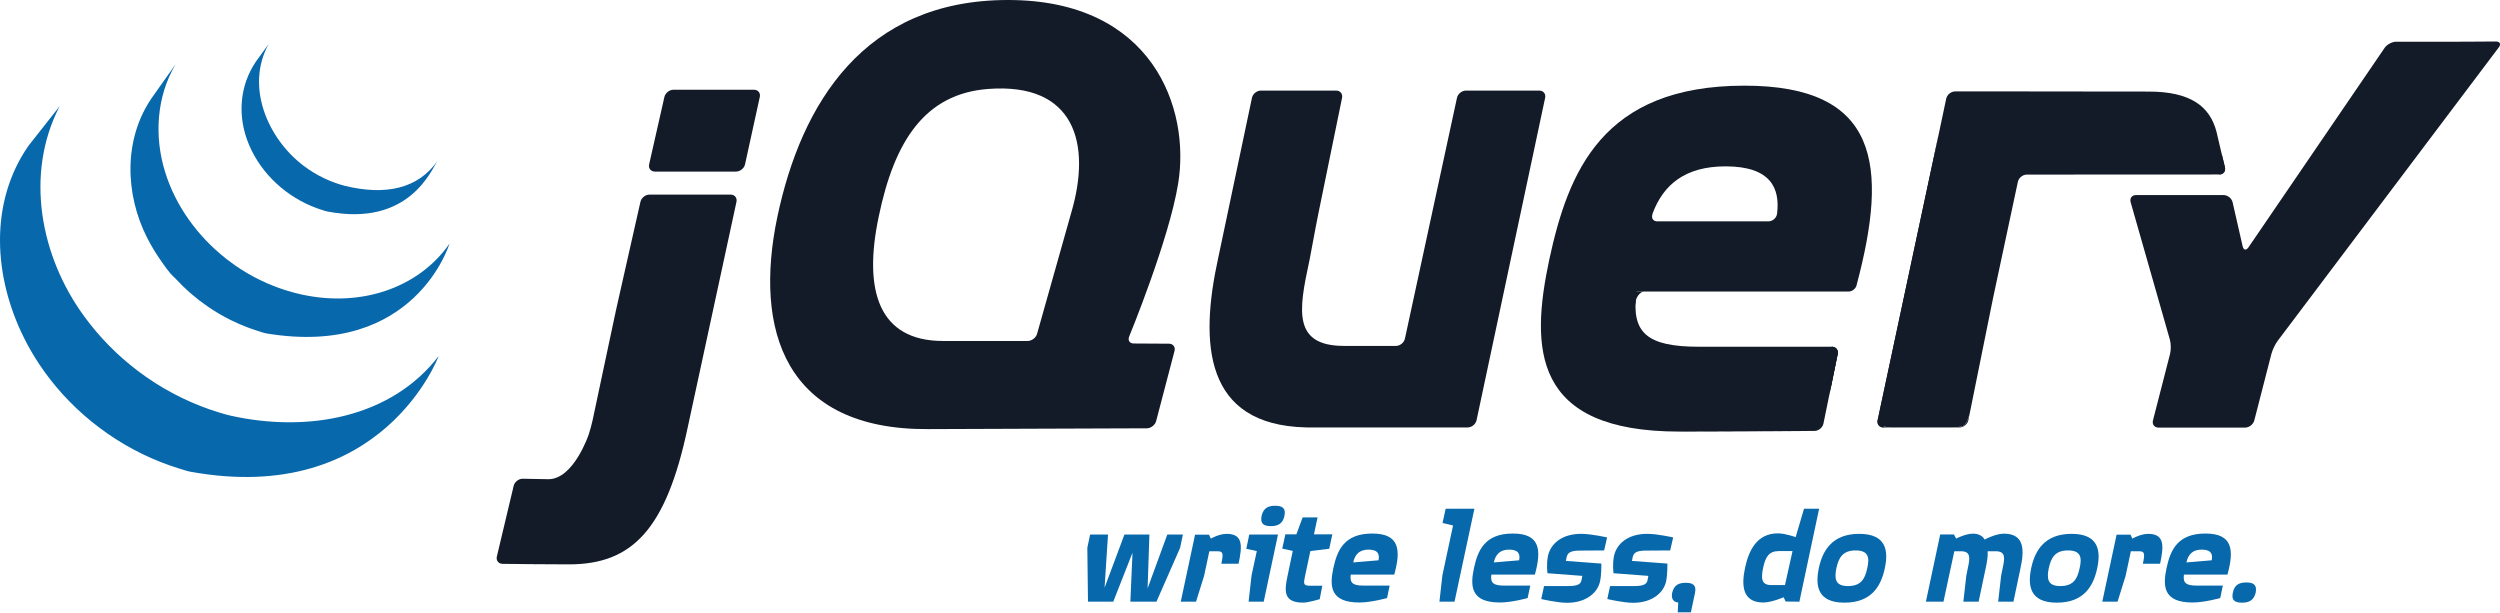
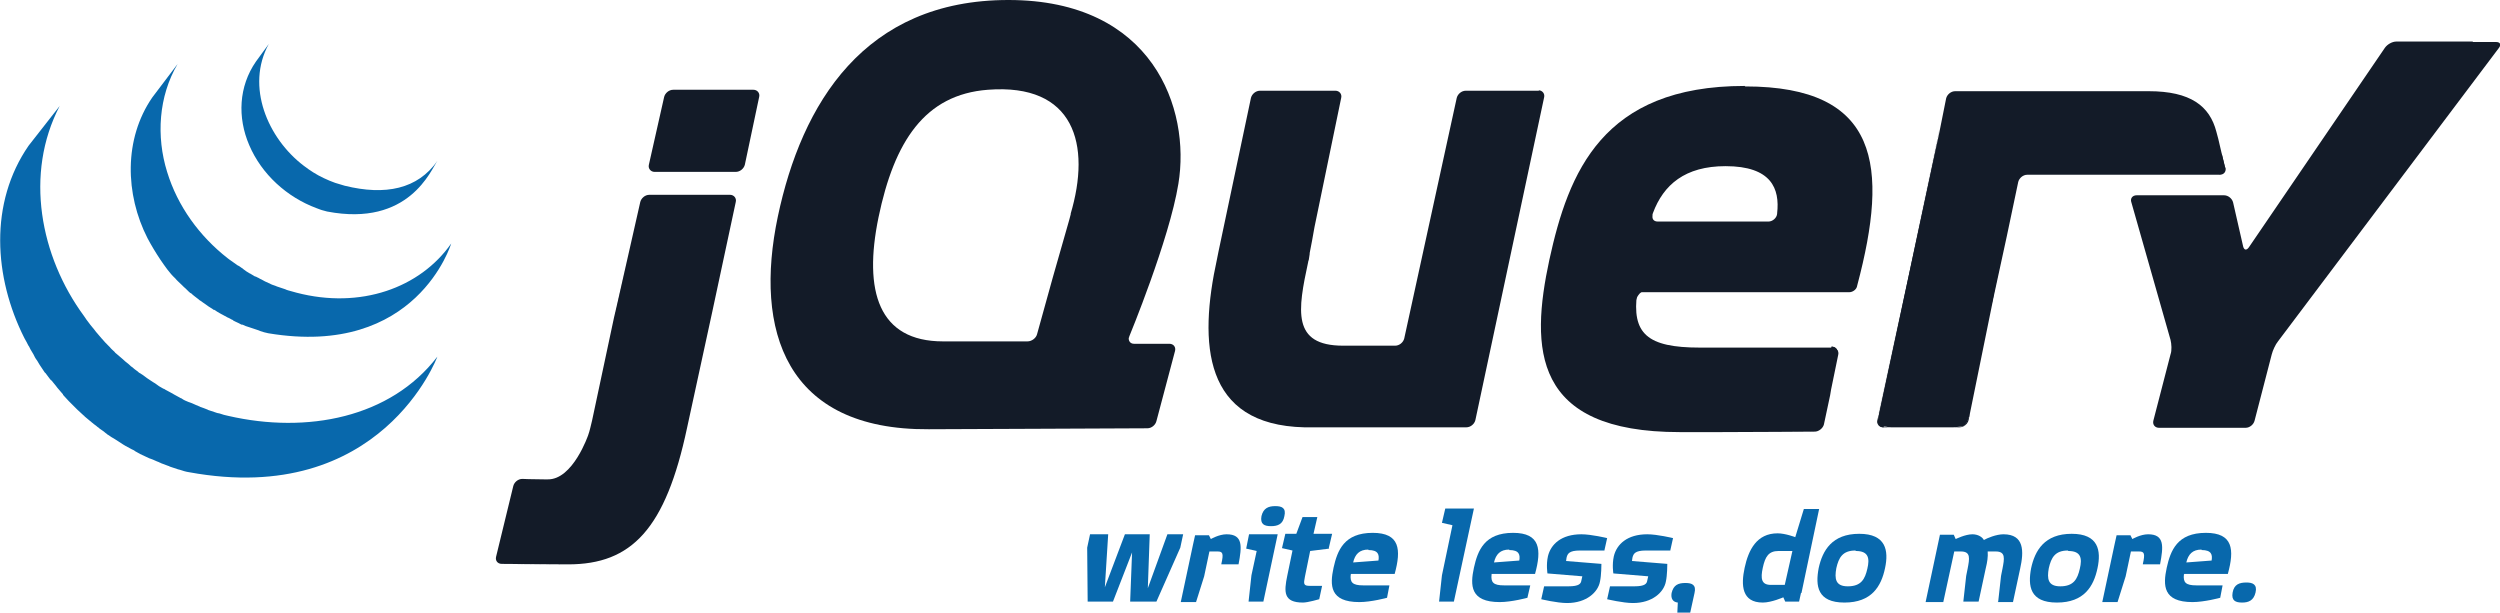
- <svg xmlns="http://www.w3.org/2000/svg" version="1.1" height="128.25" width="523.59">
-   <path fill-rule="nonzero" fill="#131b28" d="m223.9,46.171l0.001-0.005s-3.352,11.88-3.352,11.88,3.351-11.875,3.351-11.875z" />
-   <path fill-rule="nonzero" fill="#131b28" d="m241.14,71.962s-3.694-0.022-3.694-0.022,3.694,0.022,3.694,0.022z" />
-   <path fill-rule="nonzero" fill="#131b28" d="m240.19,89.703h0.004s-22.131,0.081-22.131,0.081,22.128-0.081,22.128-0.081z" />
-   <path fill-rule="nonzero" fill="#131b28" d="m244.83,71.984s-3.695-0.022-3.695-0.022,3.695,0.022,3.695,0.022z" />
-   <path fill-rule="nonzero" fill="#131b28" d="m242.13,88.195s3.855-14.702,3.855-14.702-3.855,14.705-3.855,14.705v-0.002z" />
-   <path fill-rule="nonzero" fill="#131b28" d="m323.61,20.49s-7.181,33.76-7.181,33.76,7.181-33.76,7.181-33.76z" />
-   <path fill-rule="nonzero" fill="#131b28" d="m305.15,20.49s-5.452,25.22-5.452,25.22,5.452-25.222,5.452-25.222v0.002z" />
-   <path fill-rule="nonzero" fill="#131b28" d="m322.38,18.971h-15.356c-0.852,0-1.698,0.684-1.88,1.516,0,0-5.452,25.222-5.452,25.222s-5.452,25.222-5.452,25.222c-0.181,0.833-1.025,1.514-1.877,1.514h-9.318-1.552c-10.753,0-9.509-7.436-7.307-17.627,0.022-0.102,0.044-0.203,0.066-0.308,0,0,0.242-1.284,0.242-1.284,0.015-0.083,0.032-0.166,0.045-0.242,0,0,0.491-2.615,0.491-2.615s0.526-2.803,0.526-2.803c0.16-0.845,0.403-2.08,0.562-2.856,0,0,2.478-12.109,2.478-12.109s2.481-12.109,2.481-12.109c0.171-0.835-0.388-1.521-1.24-1.521h-15.762c-0.852,0-1.696,0.686-1.87,1.519,0,0-3.389,16.079-3.389,16.079s-3.389,16.077-3.389,16.077c-0.003,0.007-0.004,0.017-0.005,0.024,0,0-0.315,1.494-0.315,1.494-3.904,17.822-2.869,34.817,18.347,35.349,0.347,0.01,0.615,0.013,0.615,0.013h33.302c0.852,0,1.696-0.684,1.874-1.519,0,0,7.181-33.757,7.181-33.757s7.181-33.76,7.181-33.76c0.177-0.835-0.376-1.519-1.228-1.519z" />
-   <path fill-rule="nonzero" fill="#131b28" d="m383.64,72.621c0.853,0,1.411,0.684,1.24,1.519,0,0-1.492,7.288-1.492,7.288" />
-   <path fill-rule="nonzero" fill="#131b28" d="m381.9,88.719s1.49-7.293,1.49-7.293-1.492,7.295-1.492,7.295c0-0.002,0.001-0.002,0.001-0.002z" />
-   <path fill-rule="nonzero" fill="#131b28" d="m380.03,90.253c0.002,0,0.005-0.002,0.007-0.002-4.519,0.037-18.099,0.139-28.306,0.139,12.422,0,28.298-0.137,28.298-0.137z" />
-   <path fill-rule="nonzero" fill="#131b28" d="m342.57,63.234c-0.013-0.798,0.896-2.173,1.749-2.173,0,0-1.918-0.032-1.918-0.032-0.864,8.691,0.168,2.205,0.168,2.205z" />
-   <path fill-rule="nonzero" fill="#131b28" d="m353.13,90.387c-0.098,0-0.198,0-0.295,0.002,0.098-0.002,0.198-0.002,0.295-0.002z" />
-   <path fill-rule="nonzero" fill="#131b28" d="m383.64,72.621c0.853,0,1.411,0.684,1.24,1.519,0,0-1.492,7.288-1.492,7.288s-0.243,1.189-0.243,1.189" />
-   <path fill-rule="nonzero" fill="#131b28" d="m360.4,90.37h-0.062,0.062z" />
-   <path fill-rule="nonzero" fill="#131b28" d="m356.63,90.382h-0.219,0.219z" />
-   <path fill-rule="nonzero" fill="#131b28" d="m355.48,90.385c-0.122,0-0.242,0-0.361,0.002,0.12-0.002,0.239-0.002,0.361-0.002z" />
-   <path fill-rule="nonzero" fill="#131b28" d="m354.31,90.387h-0.317,0.317z" />
-   <path fill-rule="nonzero" fill="#131b28" d="m356.41,90.382c-0.311,0-0.623,0.002-0.93,0.002,0.308,0,0.619-0.002,0.93-0.002z" />
-   <path fill-rule="nonzero" fill="#131b28" d="m360.34,90.37c-1.243,0.005-2.483,0.01-3.705,0.013,1.222-0.002,2.463-0.007,3.705-0.013z" />
-   <path fill-rule="nonzero" fill="#131b28" d="m380.04,90.25h0.001c-3.312,0.027-11.49,0.088-19.646,0.12,8.152-0.029,16.332-0.093,19.645-0.12z" />
-   <path fill-rule="nonzero" fill="#131b28" d="m381.9,88.722s1.249-6.106,1.249-6.106-1.25,6.111-1.25,6.111c0-0.002,0.001-0.002,0.001-0.005z" />
-   <path fill-rule="nonzero" fill="#131b28" d="m355.12,90.387h-0.811,0.811z" />
-   <path fill-rule="nonzero" fill="#131b28" d="m352.83,90.389h-1.096,1.096z" />
-   <path fill-rule="nonzero" fill="#131b28" d="m353.99,90.387h-0.864,0.864z" />
-   <path fill-rule="nonzero" fill="#131b28" d="m129.36,63.417s2.385-10.574,2.385-10.574-2.727,12.087-2.727,12.087-2.617,12.312-2.617,12.312,2.294-10.793,2.294-10.793c0.177-0.835,0.477-2.2,0.665-3.032z" />
-   <path fill-rule="nonzero" fill="#131b28" d="m157.91,18.793h-16.864c-0.853,0-1.704,0.681-1.895,1.511,0,0-1.599,7.058-1.599,7.058s-1.599,7.061-1.599,7.061c-0.188,0.83,0.355,1.511,1.208,1.511h16.995c0.852,0,1.699-0.681,1.882-1.514,0,0,1.545-7.058,1.545-7.058s1.545-7.053,1.545-7.053v-0.002c0.182-0.833-0.366-1.514-1.22-1.514z" />
-   <path fill-rule="nonzero" fill="#131b28" d="m154.24,42.272v-0.002s-4.946,22.883-4.946,22.883,4.946-22.881,4.946-22.881z" />
-   <path fill-rule="nonzero" fill="#131b28" d="m105.25,118.09s8.501,0.11,13.905,0.11c-4.105,0-10.885-0.076-13.912-0.112,0.003,0,0.005,0.002,0.008,0.002z" />
-   <path fill-rule="nonzero" fill="#131b28" d="m134.13,42.269s-2.388,10.574-2.388,10.574,2.388-10.574,2.388-10.574z" />
-   <path fill-rule="nonzero" fill="#131b28" d="m153.02,40.756h-16.997c-0.852,0-1.704,0.681-1.892,1.514,0,0-2.388,10.574-2.388,10.574s-2.385,10.574-2.385,10.574c-0.188,0.833-0.488,2.197-0.665,3.032,0,0-2.294,10.793-2.294,10.793s-2.292,10.793-2.292,10.793c-0.178,0.833-0.544,2.178-0.818,2.986,0,0-3.175,9.448-8.513,9.341-0.227-0.005-0.448-0.007-0.666-0.013-2.587-0.049-4.619-0.086-4.619-0.086h-0.004c-0.851-0.013-1.707,0.652-1.905,1.48,0,0-1.763,7.41-1.763,7.41s-1.76,7.407-1.76,7.407c-0.198,0.828,0.337,1.511,1.184,1.526,3.027,0.037,9.807,0.112,13.912,0.112,13.334,0,20.363-7.388,24.869-28.647,0,0,5.273-24.399,5.273-24.399s4.946-22.883,4.946-22.883c0.179-0.833-0.371-1.514-1.223-1.514z" />
-   <path fill-rule="nonzero" fill="#131b28" d="m394.47,89.525c-0.852,0-1.405-0.684-1.226-1.519,0,0,12.786-59.89,12.786-59.89" />
-   <path fill-rule="nonzero" fill="#131b28" d="m412.24,88.004s5.171-25.562,5.171-25.562-5.171,25.562-5.171,25.562z" />
-   <path fill-rule="nonzero" fill="#131b28" d="m393.43,88.766c-0.104-0.417-0.043-1.44,0.138-2.275,0,0,6.068-28.428,6.068-28.428s-6.393,29.944-6.393,29.944c-0.179,0.835,0.374,1.519,1.226,1.519h1.553c-0.853,0-2.489-0.342-2.592-0.759z" />
-   <path fill-rule="nonzero" fill="#131b28" d="m411.23,89.183c-0.464,0.188-1.543,0.342-2.396,0.342h1.553c0.852,0,1.689-0.684,1.858-1.521,0,0,0.308-1.519,0.308-1.519-0.17,0.835-0.857,2.51-1.322,2.698z" />
-   <path fill-rule="nonzero" fill="#131b28" d="m414.83,75.223s2.283-11.282,2.283-11.282c-0.001,0.007-0.002,0.017-0.004,0.022,0,0-2.279,11.26-2.279,11.26z" />
-   <path fill-rule="nonzero" fill="#131b28" d="m465.28,32.128s0.704,2.91,0.704,2.91c0.194,0.833-0.344,1.509-1.195,1.511" />
-   <path fill-rule="nonzero" fill="#131b28" d="m412.55,86.486s2.277-11.262,2.277-11.262-2.277,11.262-2.277,11.262z" />
-   <path fill-rule="nonzero" fill="#131b28" d="m464.58,29.147s0.697,2.981,0.697,2.981-0.697-2.981-0.697-2.981z" />
-   <path fill-rule="nonzero" fill="#131b28" d="m417.11,63.942c0.17-0.835,0.45-2.188,0.627-3.015,0,0,2.438-11.421,2.438-11.421s-2.761,12.937-2.761,12.937-0.304,1.499-0.304,1.499z" />
-   <path fill-rule="nonzero" fill="#131b28" d="m406.24,27.135c-0.17,0.806-0.387,1.824-0.531,2.498,0,0-6.068,28.43-6.068,28.43s6.393-29.946,6.393-29.946,0.206-0.981,0.206-0.981z" />
-   <path fill-rule="nonzero" fill="#131b28" d="m465.98,35.038s-0.704-2.91-0.704-2.91-0.697-2.981-0.697-2.981-0.353-1.509-0.353-1.509c-1.381-5.364-5.433-8.46-14.233-8.46,0,0-13.7-0.015-13.7-0.015s-12.617-0.015-12.617-0.015h-1.083-13.114c-0.852,0-1.696,0.681-1.871,1.516h-0.001s-0.627,2.966-0.627,2.966-0.741,3.503-0.741,3.503-0.206,0.981-0.206,0.981-6.393,29.946-6.393,29.946-6.068,28.428-6.068,28.428c-0.181,0.835-0.242,1.858-0.138,2.275,0.102,0.417,1.738,0.759,2.591,0.759h12.808c0.853,0,1.932-0.154,2.396-0.342,0.465-0.188,1.152-1.863,1.322-2.698,0,0,2.277-11.262,2.277-11.262s2.279-11.26,2.279-11.26c0.001-0.005,0.002-0.015,0.004-0.022,0,0,0.304-1.499,0.304-1.499s2.761-12.937,2.761-12.937,2.439-11.426,2.439-11.426c0.181-0.83,1.02-1.509,1.871-1.511,0,0,40.3-0.019,40.3-0.019,0.851-0.002,1.389-0.679,1.195-1.511z" />
-   <path fill-rule="nonzero" fill="#131b28" d="m517.86,8.724c-0.853,0.006-2.248,0.011-3.102,0.011h-12.899c-0.853,0-1.946,0.576-2.427,1.28,0,0-28.523,41.787-28.523,41.787-0.482,0.706-1.032,0.601-1.221-0.229,0,0-2.098-9.207-2.098-9.207-0.189-0.833-1.044-1.511-1.896-1.511h-18.337c-0.853,0-1.359,0.669-1.125,1.489,0,0,8.217,28.784,8.217,28.784,0.234,0.82,0.251,2.168,0.04,2.993,0,0-3.582,13.931-3.582,13.931-0.212,0.828,0.312,1.504,1.166,1.504h18.123c0.852,0,1.724-0.676,1.935-1.504,0,0,3.583-13.931,3.583-13.931,0.211-0.825,0.804-2.061,1.318-2.742,0,0,46.306-61.459,46.306-61.459,0.514-0.681,0.236-1.235-0.616-1.229,0,0-4.861,0.032-4.861,0.032z" />
-   <path fill-rule="nonzero" fill="#131b28" d="m372.18,44.774s-0.001-0.017-0.001-0.017c-0.107,0.925-0.961,1.604-1.813,1.604h-23.248c-0.803,0-1.212-0.547-1.094-1.221,0.007-0.019,0.01-0.037,0.022-0.054,0,0-0.008,0.002-0.015,0.007,0.005-0.027,0.005-0.051,0.013-0.078,0,0,0.044-0.164,0.106-0.396,2.22-5.903,6.743-9.778,15.243-9.778,9.569,0,11.437,4.675,10.787,9.932zm-6.82-26.834c-29.841,0-36.912,18.113-40.879,36.394-3.967,18.633-3.626,36.055,27.253,36.055h1.096c0.098-0.002,0.198-0.002,0.295-0.002h0.864,0.317,0.811c0.12-0.002,0.239-0.002,0.361-0.002,0.308,0,0.619-0.002,0.93-0.002h0.219c1.222-0.002,2.462-0.008,3.705-0.013h0.062c8.155-0.032,16.334-0.093,19.647-0.12,0.847-0.013,1.676-0.696,1.851-1.523,0,0,1.25-6.111,1.25-6.111s0.243-1.189,0.243-1.189,1.492-7.288,1.492-7.288c0.171-0.835-0.387-1.519-1.24-1.519h-27.761c-11.041,0-14.32-2.935-13.112-11.56h44.377s-0.004,0.005-0.004,0.005c0.011,0,0.021-0.005,0.03-0.005,0.706-0.013,1.357-0.498,1.616-1.145,0.049-0.124,0.09-0.254,0.107-0.388,0,0-0.005,0.005-0.005,0.005,6.589-24.854,4.7-41.592-23.528-41.592z" />
-   <path fill-rule="nonzero" fill="#131b28" d="m224.32,44.679s-0.42,1.487-0.42,1.487c0,0.005-0.001,0.005-0.001,0.005s-3.351,11.875-3.351,11.875-3.35,11.873-3.35,11.873c-0.232,0.82-1.118,1.492-1.973,1.492h-17.736c-13.453,0-16.729-10.522-13.453-26.042,3.275-15.874,9.697-25.742,22.938-26.741,18.094-1.365,21.714,11.362,17.345,26.052zm12.163,25.818s8.362-20.303,10.261-32.031c2.59-15.699-5.27-38.466-35.63-38.466-30.187,0-43.295,21.737-48.297,45.367-5.001,23.801,1.552,44.675,31.567,44.504,0,0,23.679-0.088,23.679-0.088s22.131-0.081,22.131-0.081c0.852-0.007,1.724-0.684,1.941-1.506,0,0,3.855-14.705,3.855-14.705,0.215-0.825-0.306-1.504-1.158-1.509,0,0-3.695-0.022-3.695-0.022s-3.694-0.022-3.694-0.022c-0.725-0.005-1.14-0.474-1.052-1.096,0.016-0.112,0.042-0.227,0.09-0.347z" />
-   <path fill-rule="nonzero" fill="#131b28" d="m385.92,56.908c0,0.562-0.455,1.018-1.018,1.018-0.562,0-1.018-0.457-1.018-1.018,0-0.562,0.457-1.016,1.018-1.016,0.563,0,1.018,0.454,1.018,1.016z" />
-   <path fill-rule="nonzero" fill="#0868ac" d="m5.979,30.509c-8.335,11.98-7.297,27.566-0.93,40.295,0.151,0.305,0.31,0.605,0.466,0.906,0.1,0.19,0.194,0.386,0.298,0.574,0.059,0.112,0.124,0.222,0.186,0.33,0.109,0.203,0.22,0.396,0.332,0.593,0.198,0.349,0.4,0.696,0.608,1.042,0.115,0.19,0.228,0.381,0.347,0.571,0.229,0.371,0.465,0.737,0.706,1.103,0.1,0.156,0.198,0.312,0.3,0.464,0.332,0.496,0.671,0.989,1.022,1.475,0.009,0.013,0.018,0.027,0.029,0.039,0.055,0.078,0.116,0.154,0.172,0.232,0.303,0.417,0.615,0.83,0.931,1.238,0.116,0.149,0.233,0.298,0.35,0.447,0.282,0.354,0.569,0.706,0.861,1.057,0.109,0.132,0.218,0.264,0.328,0.393,0.392,0.461,0.791,0.92,1.199,1.37,0.007,0.007,0.017,0.017,0.024,0.024,0.017,0.019,0.032,0.032,0.046,0.051,0.398,0.435,0.806,0.859,1.218,1.284,0.128,0.132,0.259,0.264,0.391,0.393,0.32,0.322,0.645,0.64,0.973,0.955,0.133,0.127,0.265,0.256,0.398,0.378,0.438,0.413,0.881,0.818,1.333,1.213,0.007,0.007,0.013,0.013,0.021,0.017,0.077,0.068,0.156,0.132,0.232,0.198,0.398,0.344,0.803,0.686,1.211,1.023,0.166,0.134,0.334,0.266,0.502,0.4,0.333,0.266,0.67,0.53,1.01,0.789,0.179,0.137,0.359,0.273,0.54,0.41,0.375,0.276,0.752,0.547,1.133,0.813,0.139,0.1,0.273,0.198,0.413,0.293,0.039,0.027,0.074,0.054,0.114,0.081,0.361,0.249,0.731,0.488,1.1,0.728,0.159,0.105,0.316,0.215,0.476,0.317,0.566,0.359,1.141,0.713,1.722,1.055,0.157,0.09,0.317,0.178,0.476,0.269,0.427,0.247,0.857,0.488,1.293,0.725,0.236,0.127,0.477,0.247,0.715,0.369,0.308,0.161,0.613,0.325,0.925,0.481,0.071,0.034,0.144,0.068,0.214,0.102,0.126,0.061,0.253,0.12,0.378,0.183,0.485,0.232,0.973,0.459,1.466,0.679,0.105,0.046,0.206,0.093,0.31,0.139,0.565,0.247,1.135,0.483,1.71,0.71,0.138,0.056,0.277,0.11,0.416,0.164,0.532,0.205,1.072,0.408,1.614,0.598,0.068,0.024,0.134,0.046,0.203,0.071,0.594,0.208,1.195,0.4,1.799,0.588,0.144,0.042,0.289,0.088,0.435,0.129,0.615,0.186,1.223,0.408,1.858,0.525,40.31,7.351,52.019-24.224,52.019-24.224-9.834,12.812-27.29,16.191-43.829,12.429-0.626-0.142-1.234-0.337-1.846-0.518-0.155-0.046-0.308-0.093-0.46-0.139-0.597-0.183-1.189-0.376-1.777-0.579-0.081-0.029-0.162-0.059-0.244-0.088-0.527-0.186-1.049-0.381-1.567-0.581-0.146-0.059-0.293-0.115-0.439-0.173-0.569-0.225-1.134-0.459-1.692-0.703-0.115-0.049-0.225-0.1-0.338-0.149-0.48-0.217-0.955-0.437-1.427-0.664-0.137-0.066-0.273-0.129-0.413-0.198-0.371-0.181-0.738-0.374-1.104-0.562-0.245-0.129-0.494-0.251-0.737-0.386-0.447-0.239-0.886-0.488-1.323-0.742-0.148-0.083-0.298-0.163-0.447-0.249-0.581-0.342-1.155-0.696-1.723-1.055-0.157-0.1-0.31-0.207-0.465-0.31-0.412-0.266-0.822-0.537-1.226-0.815-0.134-0.091-0.263-0.188-0.395-0.278-0.39-0.276-0.776-0.555-1.159-0.838-0.174-0.129-0.345-0.259-0.514-0.388-0.351-0.269-0.7-0.54-1.046-0.818-0.156-0.124-0.312-0.249-0.466-0.374-0.439-0.361-0.874-0.725-1.302-1.099-0.045-0.039-0.094-0.078-0.143-0.12-0.464-0.408-0.919-0.825-1.37-1.245-0.131-0.124-0.258-0.247-0.386-0.371-0.333-0.317-0.662-0.637-0.984-0.964-0.129-0.129-0.259-0.256-0.386-0.386-0.41-0.42-0.813-0.845-1.207-1.277-0.019-0.022-0.04-0.042-0.06-0.064-0.417-0.457-0.825-0.923-1.224-1.394-0.109-0.129-0.214-0.254-0.321-0.381-0.298-0.359-0.593-0.723-0.881-1.089-0.108-0.132-0.216-0.267-0.323-0.403-0.347-0.45-0.686-0.899-1.018-1.355-9.182-12.525-12.481-29.8-5.142-43.987" />
-   <path fill-rule="nonzero" fill="#0868ac" d="m31.852,20.416c-6.028,8.674-5.701,20.286-0.999,29.46,0.789,1.538,1.675,3.03,2.666,4.451,0.903,1.294,1.904,2.834,3.103,3.874,0.435,0.479,0.889,0.945,1.353,1.404,0.117,0.12,0.237,0.234,0.356,0.352,0.45,0.437,0.908,0.867,1.382,1.284,0.019,0.015,0.037,0.034,0.056,0.049,0.005,0.005,0.01,0.007,0.013,0.013,0.524,0.459,1.064,0.901,1.614,1.335,0.122,0.093,0.243,0.19,0.366,0.286,0.551,0.422,1.112,0.837,1.688,1.233,0.017,0.013,0.032,0.024,0.049,0.037,0.254,0.176,0.513,0.339,0.77,0.508,0.123,0.081,0.24,0.166,0.365,0.242,0.411,0.264,0.828,0.52,1.251,0.767,0.06,0.037,0.118,0.068,0.177,0.102,0.365,0.21,0.735,0.417,1.106,0.618,0.129,0.073,0.261,0.137,0.393,0.205,0.256,0.134,0.513,0.271,0.774,0.4,0.039,0.019,0.079,0.037,0.117,0.054,0.531,0.261,1.067,0.513,1.614,0.752,0.117,0.051,0.238,0.098,0.356,0.146,0.437,0.186,0.879,0.366,1.323,0.537,0.188,0.071,0.378,0.139,0.566,0.208,0.403,0.149,0.807,0.286,1.215,0.422,0.184,0.059,0.365,0.12,0.549,0.176,0.58,0.181,1.152,0.408,1.757,0.508,31.123,5.156,38.308-18.806,38.308-18.806-6.477,9.329-19.02,13.779-32.405,10.305-0.594-0.156-1.18-0.327-1.763-0.51-0.178-0.054-0.353-0.112-0.53-0.171-0.414-0.134-0.825-0.276-1.233-0.425-0.187-0.068-0.374-0.137-0.557-0.208-0.447-0.171-0.889-0.349-1.327-0.535-0.12-0.051-0.24-0.098-0.358-0.151-0.549-0.239-1.09-0.491-1.623-0.754-0.275-0.134-0.544-0.276-0.814-0.415-0.156-0.081-0.314-0.161-0.47-0.242-0.347-0.188-0.691-0.383-1.03-0.581-0.081-0.046-0.165-0.09-0.247-0.139-0.421-0.247-0.836-0.5-1.248-0.762-0.127-0.081-0.249-0.168-0.376-0.251-0.271-0.176-0.542-0.354-0.808-0.535-0.574-0.396-1.132-0.811-1.682-1.23-0.127-0.1-0.254-0.198-0.378-0.298-5.859-4.626-10.503-10.947-12.711-18.115-2.314-7.434-1.815-15.779,2.194-22.551" />
-   <path fill-rule="nonzero" fill="#0868ac" d="m53.613,12.875c-3.554,5.229-3.903,11.724-1.437,17.5,2.6,6.13,7.928,10.94,14.147,13.22,0.256,0.095,0.513,0.181,0.773,0.269,0.114,0.034,0.226,0.073,0.341,0.107,0.366,0.115,0.73,0.249,1.108,0.32,17.185,3.32,21.846-8.818,23.087-10.605-4.083,5.879-10.945,7.29-19.364,5.247-0.665-0.162-1.396-0.402-2.037-0.629-0.822-0.293-1.632-0.627-2.419-1.005-1.495-0.718-2.92-1.59-4.241-2.588-7.534-5.716-12.214-16.621-7.298-25.502" />
-   <path fill-rule="nonzero" fill="#0868ac" d="m247.16,114.73s-4.954,11.282-4.954,11.282h-5.469s0.448-10.251,0.448-10.251-4.026,10.251-4.026,10.251h-5.295s-0.139-11.282-0.139-11.282,0.585-2.786,0.585-2.786h3.75s-0.723,11.143-0.723,11.143,4.163-11.143,4.163-11.143h5.228s-0.378,11.282-0.378,11.282,4.128-11.282,4.128-11.282h3.267s-0.585,2.786-0.585,2.786z" />
-   <path fill-rule="nonzero" fill="#0868ac" d="m255.79,118.07c0.482-2.202,0.344-2.615-0.791-2.615h-1.72s-1.101,5.161-1.101,5.161-1.686,5.398-1.686,5.398h-3.198s2.614-12.244,2.614-12.244,0.38-1.79,0.38-1.79h2.924s0.378,0.825,0.378,0.825,1.686-0.996,3.335-0.996c3.51,0,3.235,2.647,2.477,6.26h-3.611z" />
-   <path fill-rule="nonzero" fill="#0868ac" d="m266.18,110.19c-1.409,0-2.304-0.413-1.96-2.131,0.378-1.721,1.48-2.134,2.854-2.134,1.378,0,2.306,0.413,1.927,2.134-0.344,1.685-1.444,2.131-2.821,2.131zm-1.512,15.823h-3.167s0.62-5.503,0.62-5.503,1.101-5.09,1.101-5.09-2.201-0.483-2.201-0.483,0.619-2.991,0.619-2.991h6.018s-2.991,14.067-2.991,14.067z" />
-   <path fill-rule="nonzero" fill="#0868ac" d="m278.39,114.93s-3.955,0.483-3.955,0.483-1.137,5.366-1.137,5.366c-0.31,1.48-0.31,1.892,0.999,1.892h2.648s-0.551,2.82-0.551,2.82-2.406,0.723-3.44,0.723c-4.059,0-4.025-2.236-3.301-5.574,0,0,1.101-5.261,1.101-5.261s-2.202-0.481-2.202-0.481,0.653-2.993,0.653-2.993h2.306s1.307-3.545,1.307-3.545h3.13s-0.758,3.545-0.758,3.545h3.853s-0.653,3.025-0.653,3.025z" />
-   <path fill-rule="nonzero" fill="#0868ac" d="m286.61,115.11c-1.857,0-2.821,0.964-3.198,2.683,0,0,5.297-0.447,5.297-0.447,0.24-1.169,0-2.236-2.098-2.236zm-3.713,5.227c-0.243,1.721,0.411,2.305,2.612,2.305h5.537s-0.549,2.615-0.549,2.615-3.336,0.928-5.813,0.928c-6.157,0-6.227-3.472-5.435-7.188,0.791-3.647,2.201-7.256,8.151-7.256,5.746,0,6.022,3.472,4.611,8.596h-9.114z" />
-   <path fill-rule="nonzero" fill="#0868ac" d="m304.63,126.01h-3.163s0.619-5.503,0.619-5.503,2.236-10.457,2.236-10.457-2.203-0.515-2.203-0.515,0.654-2.993,0.654-2.993h6.021s-4.164,19.468-4.164,19.468z" />
-   <path fill-rule="nonzero" fill="#0868ac" d="m316.06,115.11c-1.859,0-2.821,0.964-3.201,2.683,0,0,5.298-0.447,5.298-0.447,0.239-1.169,0-2.236-2.097-2.236zm-3.716,5.227c-0.24,1.721,0.414,2.305,2.614,2.305h5.538s-0.551,2.615-0.551,2.615-3.337,0.928-5.814,0.928c-6.157,0-6.224-3.472-5.433-7.188,0.792-3.647,2.202-7.256,8.152-7.256,5.745,0,6.019,3.472,4.611,8.596h-9.116z" />
-   <path fill-rule="nonzero" fill="#0868ac" d="m335.97,115.28s-4.025,0.034-5.125,0.034c-2.34,0-2.581,0.72-2.752,1.477,0,0-0.139,0.688-0.139,0.688s7.43,0.552,7.43,0.552,0.034,2.373-0.276,3.713c-0.447,2.236-2.752,4.504-6.913,4.504-2.065,0-5.402-0.789-5.402-0.789s0.585-2.717,0.585-2.717h5.126c2.271,0,2.581-0.62,2.72-1.238,0,0,0.171-0.894,0.171-0.894s-7.293-0.552-7.293-0.552-0.275-1.824,0.102-3.645c0.552-2.478,2.82-4.609,6.982-4.609,2.064,0,5.4,0.754,5.4,0.754s-0.619,2.72-0.619,2.72z" />
-   <path fill-rule="nonzero" fill="#0868ac" d="m349.8,115.28s-4.023,0.034-5.125,0.034c-2.339,0-2.579,0.72-2.752,1.477,0,0-0.139,0.688-0.139,0.688s7.432,0.552,7.432,0.552,0.034,2.373-0.276,3.713c-0.447,2.236-2.752,4.504-6.914,4.504-2.063,0-5.4-0.789-5.4-0.789s0.585-2.717,0.585-2.717h5.126c2.269,0,2.579-0.62,2.719-1.238,0,0,0.171-0.894,0.171-0.894s-7.293-0.552-7.293-0.552-0.275-1.824,0.102-3.645c0.552-2.478,2.82-4.609,6.984-4.609,2.063,0,5.399,0.754,5.399,0.754s-0.619,2.72-0.619,2.72z" />
-   <path fill-rule="nonzero" fill="#0868ac" d="m354.13,128.25h-2.75s0.102-2.065,0.102-2.065c-0.999-0.066-1.514-0.789-1.273-1.995,0.378-1.719,1.445-2.131,2.855-2.131,1.376,0,2.302,0.413,1.926,2.131,0,0-0.861,4.06-0.861,4.06z" />
-   <path fill-rule="nonzero" fill="#0868ac" d="m372.53,115.42c-2.063,0-2.784,1.238-3.267,3.508-0.482,2.271-0.344,3.611,1.719,3.611h2.855s1.583-7.119,1.583-7.119h-2.891zm4.713,8.77s-0.38,1.824-0.38,1.824-2.887-0.034-2.887-0.034-0.414-0.894-0.414-0.894-2.546,1.099-4.264,1.099c-4.404,0-4.611-3.611-3.82-7.256,0.791-3.716,2.511-7.224,6.88-7.224,1.583,0,3.715,0.791,3.715,0.791s1.754-5.95,1.754-5.95h3.165s-3.75,17.644-3.75,17.644z" />
-   <path fill-rule="nonzero" fill="#0868ac" d="m388.63,115.28c-2.682,0-3.544,1.511-4.025,3.713-0.447,2.236-0.239,3.75,2.407,3.75,2.753,0,3.579-1.48,4.059-3.75,0.483-2.134,0.344-3.713-2.441-3.713zm-2.338,10.938c-5.676,0-6.124-3.542-5.367-7.224,0.792-3.679,2.787-7.188,8.463-7.188,5.64,0,6.157,3.508,5.364,7.188-0.79,3.75-2.786,7.224-8.46,7.224z" />
-   <path fill-rule="nonzero" fill="#0868ac" d="m418.49,126.01s0.62-5.435,0.62-5.435,0.309-1.548,0.309-1.548c0.448-2.063,0.723-3.577-1.445-3.577h-1.685c0.07,1.067-0.138,2.271-0.413,3.542,0,0-1.478,7.017-1.478,7.017h-3.2s0.619-5.435,0.619-5.435,0.309-1.548,0.309-1.548c0.448-2.063,0.721-3.577-1.443-3.577h-1.377s-2.271,10.559-2.271,10.559h-3.682s2.993-14.067,2.993-14.067h2.889s0.447,0.859,0.447,0.859,1.962-1.033,3.544-1.033c1.204,0,2.098,0.552,2.408,1.238,0.687-0.378,2.649-1.238,4.06-1.238,4.399,0,4.264,3.577,3.472,7.224,0,0-1.478,7.017-1.478,7.017h-3.2z" />
-   <path fill-rule="nonzero" fill="#0868ac" d="m433.11,115.28c-2.684,0-3.544,1.511-4.025,3.713-0.447,2.236-0.239,3.75,2.407,3.75,2.752,0,3.579-1.48,4.06-3.75,0.481-2.134,0.343-3.713-2.443-3.713zm-2.339,10.938c-5.678,0-6.123-3.542-5.366-7.224,0.791-3.679,2.786-7.188,8.462-7.188,5.642,0,6.157,3.508,5.365,7.188-0.79,3.75-2.786,7.224-8.461,7.224z" />
-   <path fill-rule="nonzero" fill="#0868ac" d="m448.79,118.07c0.481-2.202,0.344-2.615-0.79-2.615h-1.721s-1.101,5.161-1.101,5.161-1.686,5.398-1.686,5.398h-3.198s2.614-12.244,2.614-12.244,0.38-1.79,0.38-1.79h2.924s0.377,0.825,0.377,0.825,1.686-0.996,3.339-0.996c3.507,0,3.231,2.647,2.474,6.26h-3.611z" />
-   <path fill-rule="nonzero" fill="#0868ac" d="m461.11,115.11c-1.855,0-2.82,0.964-3.197,2.683,0,0,5.294-0.447,5.294-0.447,0.243-1.169,0-2.236-2.097-2.236zm-3.715,5.227c-0.239,1.721,0.413,2.305,2.614,2.305h5.538s-0.549,2.615-0.549,2.615-3.337,0.928-5.813,0.928c-6.157,0-6.226-3.472-5.437-7.188,0.792-3.647,2.203-7.256,8.153-7.256,5.743,0,6.021,3.472,4.609,8.596h-9.115z" />
-   <path fill-rule="nonzero" fill="#0868ac" d="m469.6,126.22c-1.445,0-2.338-0.413-1.959-2.097,0.342-1.724,1.409-2.134,2.855-2.134,1.34,0,2.268,0.41,1.926,2.134-0.381,1.65-1.48,2.097-2.822,2.097z" />
+ <svg xmlns="http://www.w3.org/2000/svg" version="1.1" height="128.3" width="523.6">
+   <path fill-rule="nonzero" fill="#131b28" d="m223.9 46.2l0 0s-3.4 11.9-3.4 11.9 3.4-11.9 3.4-11.9zM241.1 72 241.1 72 241.1 72 241.1 72 241.1 72 241.1 72 241.1 72 241.1 72" />
+   <path fill-rule="nonzero" fill="#131b28" d="m241.1 72s-3.7 0-3.7 0 3.7 0 3.7 0z" />
+   <path fill-rule="nonzero" fill="#131b28" d="m240.2 89.7h0s-22.1 0.1-22.1 0.1 22.1-0.1 22.1-0.1z" />
+   <path fill-rule="nonzero" fill="#131b28" d="m244.8 72s-3.7 0-3.7 0 3.7 0 3.7 0z" />
+   <path fill-rule="nonzero" fill="#131b28" d="m242.1 88.2s3.9-14.7 3.9-14.7-3.9 14.7-3.9 14.7v0z" />
+   <path fill-rule="nonzero" fill="#131b28" d="m323.6 20.5s-7.2 33.8-7.2 33.8 7.2-33.8 7.2-33.8z" />
+   <path fill-rule="nonzero" fill="#131b28" d="m305.2 20.5s-5.5 25.2-5.5 25.2 5.5-25.2 5.5-25.2v0z" />
+   <path fill-rule="nonzero" fill="#131b28" d="m322.4 19h-15.4c-0.9 0-1.7 0.7-1.9 1.5 0 0-5.5 25.2-5.5 25.2s-5.5 25.2-5.5 25.2c-0.2 0.8-1 1.5-1.9 1.5h-9.3-1.6c-10.8 0-9.5-7.4-7.3-17.6 0-0.1 0-0.2 0.1-0.3 0 0 0.2-1.3 0.2-1.3 0-0.1 0-0.2 0-0.2 0 0 0.5-2.6 0.5-2.6s0.5-2.8 0.5-2.8c0.2-0.8 0.4-2.1 0.6-2.9 0 0 2.5-12.1 2.5-12.1s2.5-12.1 2.5-12.1c0.2-0.8-0.4-1.5-1.2-1.5h-15.8c-0.9 0-1.7 0.7-1.9 1.5 0 0-3.4 16.1-3.4 16.1s-3.4 16.1-3.4 16.1c0 0 0 0 0 0 0 0-0.3 1.5-0.3 1.5-3.9 17.8-2.9 34.8 18.3 35.3 0.3 0 0.6 0 0.6 0h33.3c0.9 0 1.7-0.7 1.9-1.5 0 0 7.2-33.8 7.2-33.8s7.2-33.8 7.2-33.8c0.2-0.8-0.4-1.5-1.2-1.5z" />
+   <path fill-rule="nonzero" fill="#131b28" d="m383.6 72.6c0.9 0 1.4 0.7 1.2 1.5 0 0-1.5 7.3-1.5 7.3" />
+   <path fill-rule="nonzero" fill="#131b28" d="m381.9 88.7s1.5-7.3 1.5-7.3-1.5 7.3-1.5 7.3c0 0 0 0 0 0z" />
+   <path fill-rule="nonzero" fill="#131b28" d="m380 90.3c0 0 0 0 0 0-4.5 0-18.1 0.1-28.3 0.1 12.4 0 28.3-0.1 28.3-0.1z" />
+   <path fill-rule="nonzero" fill="#131b28" d="m342.6 63.2c0-0.8 0.9-2.2 1.7-2.2 0 0-1.9 0-1.9 0-0.9 8.7 0.2 2.2 0.2 2.2z" />
+   <path fill-rule="nonzero" fill="#131b28" d="m353.1 90.4c-0.1 0-0.2 0-0.3 0 0.1 0 0.2 0 0.3 0z" />
+   <path fill-rule="nonzero" fill="#131b28" d="m383.6 72.6c0.9 0 1.4 0.7 1.2 1.5 0 0-1.5 7.3-1.5 7.3s-0.2 1.2-0.2 1.2" />
+   <path fill-rule="nonzero" fill="#131b28" d="m360.4 90.4h-0.1 0.1z" />
+   <path fill-rule="nonzero" fill="#131b28" d="m356.6 90.4h-0.2 0.2z" />
+   <path fill-rule="nonzero" fill="#131b28" d="m355.5 90.4c-0.1 0-0.2 0-0.4 0 0.1 0 0.2 0 0.4 0z" />
+   <path fill-rule="nonzero" fill="#131b28" d="m354.3 90.4h-0.3 0.3z" />
+   <path fill-rule="nonzero" fill="#131b28" d="m356.4 90.4c-0.3 0-0.6 0-0.9 0 0.3 0 0.6 0 0.9 0z" />
+   <path fill-rule="nonzero" fill="#131b28" d="m360.3 90.4c-1.2 0-2.5 0-3.7 0 1.2 0 2.5 0 3.7 0z" />
+   <path fill-rule="nonzero" fill="#131b28" d="m380 90.3h0c-3.3 0-11.5 0.1-19.6 0.1 8.2 0 16.3-0.1 19.6-0.1z" />
+   <path fill-rule="nonzero" fill="#131b28" d="m381.9 88.7s1.2-6.1 1.2-6.1-1.2 6.1-1.2 6.1c0 0 0 0 0 0z" />
+   <path fill-rule="nonzero" fill="#131b28" d="m355.1 90.4h-0.8 0.8z" />
+   <path fill-rule="nonzero" fill="#131b28" d="m352.8 90.4h-1.1 1.1z" />
+   <path fill-rule="nonzero" fill="#131b28" d="m354 90.4h-0.9 0.9z" />
+   <path fill-rule="nonzero" fill="#131b28" d="m129.4 63.4s2.4-10.6 2.4-10.6-2.7 12.1-2.7 12.1-2.6 12.3-2.6 12.3 2.3-10.8 2.3-10.8c0.2-0.8 0.5-2.2 0.7-3z" />
+   <path fill-rule="nonzero" fill="#131b28" d="m157.9 18.8h-16.9c-0.9 0-1.7 0.7-1.9 1.5 0 0-1.6 7.1-1.6 7.1s-1.6 7.1-1.6 7.1c-0.2 0.8 0.4 1.5 1.2 1.5h17c0.9 0 1.7-0.7 1.9-1.5 0 0 1.5-7.1 1.5-7.1s1.5-7.1 1.5-7.1v0c0.2-0.8-0.4-1.5-1.2-1.5z" />
+   <path fill-rule="nonzero" fill="#131b28" d="m154.2 42.3v0s-4.9 22.9-4.9 22.9 4.9-22.9 4.9-22.9z" />
+   <path fill-rule="nonzero" fill="#131b28" d="m105.3 118.1s8.5 0.1 13.9 0.1c-4.1 0-10.9-0.1-13.9-0.1 0 0 0 0 0 0z" />
+   <path fill-rule="nonzero" fill="#131b28" d="m134.1 42.3s-2.4 10.6-2.4 10.6 2.4-10.6 2.4-10.6z" />
+   <path fill-rule="nonzero" fill="#131b28" d="m153 40.8h-17c-0.9 0-1.7 0.7-1.9 1.5 0 0-2.4 10.6-2.4 10.6s-2.4 10.6-2.4 10.6c-0.2 0.8-0.5 2.2-0.7 3 0 0-2.3 10.8-2.3 10.8s-2.3 10.8-2.3 10.8c-0.2 0.8-0.5 2.2-0.8 3 0 0-3.2 9.4-8.5 9.3-0.2 0-0.4 0-0.7 0-2.6 0-4.6-0.1-4.6-0.1h0c-0.9 0-1.7 0.7-1.9 1.5 0 0-1.8 7.4-1.8 7.4s-1.8 7.4-1.8 7.4c-0.2 0.8 0.3 1.5 1.2 1.5 3 0 9.8 0.1 13.9 0.1 13.3 0 20.4-7.4 24.9-28.6 0 0 5.3-24.4 5.3-24.4s4.9-22.9 4.9-22.9c0.2-0.8-0.4-1.5-1.2-1.5z" />
+   <path fill-rule="nonzero" fill="#131b28" d="m394.5 89.5c-0.9 0-1.4-0.7-1.2-1.5 0 0 12.8-59.9 12.8-59.9" />
+   <path fill-rule="nonzero" fill="#131b28" d="m412.2 88s5.2-25.6 5.2-25.6-5.2 25.6-5.2 25.6z" />
+   <path fill-rule="nonzero" fill="#131b28" d="m393.4 88.8c-0.1-0.4 0-1.4 0.1-2.3 0 0 6.1-28.4 6.1-28.4s-6.4 29.9-6.4 29.9c-0.2 0.8 0.4 1.5 1.2 1.5h1.6c-0.9 0-2.5-0.3-2.6-0.8z" />
+   <path fill-rule="nonzero" fill="#131b28" d="m411.2 89.2c-0.5 0.2-1.5 0.3-2.4 0.3h1.6c0.9 0 1.7-0.7 1.9-1.5 0 0 0.3-1.5 0.3-1.5-0.2 0.8-0.9 2.5-1.3 2.7z" />
+   <path fill-rule="nonzero" fill="#131b28" d="m414.8 75.2s2.3-11.3 2.3-11.3c0 0 0 0 0 0 0 0-2.3 11.3-2.3 11.3z" />
+   <path fill-rule="nonzero" fill="#131b28" d="m465.3 32.1s0.7 2.9 0.7 2.9c0.2 0.8-0.3 1.5-1.2 1.5" />
+   <path fill-rule="nonzero" fill="#131b28" d="m412.6 86.5s2.3-11.3 2.3-11.3-2.3 11.3-2.3 11.3z" />
+   <path fill-rule="nonzero" fill="#131b28" d="m464.6 29.1s0.7 3 0.7 3-0.7-3-0.7-3z" />
+   <path fill-rule="nonzero" fill="#131b28" d="m417.1 63.9c0.2-0.8 0.5-2.2 0.6-3 0 0 2.4-11.4 2.4-11.4s-2.8 12.9-2.8 12.9-0.3 1.5-0.3 1.5z" />
+   <path fill-rule="nonzero" fill="#131b28" d="m406.2 27.1c-0.2 0.8-0.4 1.8-0.5 2.5 0 0-6.1 28.4-6.1 28.4s6.4-29.9 6.4-29.9 0.2-1 0.2-1z" />
+   <path fill-rule="nonzero" fill="#131b28" d="m466 35s-0.7-2.9-0.7-2.9-0.7-3-0.7-3-0.4-1.5-0.4-1.5c-1.4-5.4-5.4-8.5-14.2-8.5 0 0-13.7 0-13.7 0s-12.6 0-12.6 0h-1.1-13.1c-0.9 0-1.7 0.7-1.9 1.5h0s-0.6 3-0.6 3-0.7 3.5-0.7 3.5-0.2 1-0.2 1-6.4 29.9-6.4 29.9-6.1 28.4-6.1 28.4c-0.2 0.8-0.2 1.9-0.1 2.3 0.1 0.4 1.7 0.8 2.6 0.8h12.8c0.9 0 1.9-0.2 2.4-0.3 0.5-0.2 1.2-1.9 1.3-2.7 0 0 2.3-11.3 2.3-11.3s2.3-11.3 2.3-11.3c0 0 0 0 0 0 0 0 0.3-1.5 0.3-1.5s2.8-12.9 2.8-12.9 2.4-11.4 2.4-11.4c0.2-0.8 1-1.5 1.9-1.5 0 0 40.3 0 40.3 0 0.9 0 1.4-0.7 1.2-1.5z" />
+   <path fill-rule="nonzero" fill="#131b28" d="m517.9 8.7c-0.9 0-2.2 0-3.1 0h-12.9c-0.9 0-1.9 0.6-2.4 1.3 0 0-28.5 41.8-28.5 41.8-0.5 0.7-1 0.6-1.2-0.2 0 0-2.1-9.2-2.1-9.2-0.2-0.8-1-1.5-1.9-1.5h-18.3c-0.9 0-1.4 0.7-1.1 1.5 0 0 8.2 28.8 8.2 28.8 0.2 0.8 0.3 2.2 0 3 0 0-3.6 13.9-3.6 13.9-0.2 0.8 0.3 1.5 1.2 1.5h18.1c0.9 0 1.7-0.7 1.9-1.5 0 0 3.6-13.9 3.6-13.9 0.2-0.8 0.8-2.1 1.3-2.7 0 0 46.3-61.5 46.3-61.5 0.5-0.7 0.2-1.2-0.6-1.2 0 0-4.9 0-4.9 0z" />
+   <path fill-rule="nonzero" fill="#131b28" d="m372.2 44.8s0 0 0 0c-0.1 0.9-1 1.6-1.8 1.6h-23.2c-0.8 0-1.2-0.5-1.1-1.2 0 0 0 0 0-0.1 0 0 0 0 0 0 0 0 0-0.1 0-0.1 0 0 0-0.2 0.1-0.4 2.2-5.9 6.7-9.8 15.2-9.8 9.6 0 11.4 4.7 10.8 9.9zm-6.8-26.8c-29.8 0-36.9 18.1-40.9 36.4-4 18.6-3.6 36.1 27.3 36.1h1.1c0.1 0 0.2 0 0.3 0h0.9 0.3 0.8c0.1 0 0.2 0 0.4 0 0.3 0 0.6 0 0.9 0h0.2c1.2 0 2.5 0 3.7 0h0.1c8.2 0 16.3-0.1 19.6-0.1 0.8 0 1.7-0.7 1.9-1.5 0 0 1.3-6.1 1.3-6.1s0.2-1.2 0.2-1.2 1.5-7.3 1.5-7.3c0.2-0.8-0.4-1.5-1.2-1.5h-27.8c-11 0-14.3-2.9-13.1-11.6h44.4s0 0 0 0c0 0 0 0 0 0 0.7 0 1.4-0.5 1.6-1.1 0-0.1 0.1-0.3 0.1-0.4 0 0 0 0 0 0 6.6-24.9 4.7-41.6-23.5-41.6z" />
+   <path fill-rule="nonzero" fill="#131b28" d="m224.3 44.7s-0.4 1.5-0.4 1.5c0 0 0 0 0 0s-3.4 11.9-3.4 11.9-3.3 11.9-3.3 11.9c-0.2 0.8-1.1 1.5-2 1.5h-17.7c-13.5 0-16.7-10.5-13.5-26 3.3-15.9 9.7-25.7 22.9-26.7 18.1-1.4 21.7 11.4 17.3 26.1zm12.2 25.8s8.4-20.3 10.3-32c2.6-15.7-5.3-38.5-35.6-38.5-30.2 0-43.3 21.7-48.3 45.4-5 23.8 1.6 44.7 31.6 44.5 0 0 23.7-0.1 23.7-0.1s22.1-0.1 22.1-0.1c0.9 0 1.7-0.7 1.9-1.5 0 0 3.9-14.7 3.9-14.7 0.2-0.8-0.3-1.5-1.2-1.5 0 0-3.7 0-3.7 0s-3.7 0-3.7 0c-0.7 0-1.1-0.5-1.1-1.1 0-0.1 0-0.2 0.1-0.3z" />
+   <path fill-rule="nonzero" fill="#131b28" d="m385.9 56.9c0 0.6-0.5 1-1 1-0.6 0-1-0.5-1-1 0-0.6 0.5-1 1-1 0.6 0 1 0.5 1 1z" />
+   <path fill-rule="nonzero" fill="#0868ac" d="m6 30.5c-8.3 12-7.3 27.6-0.9 40.3 0.2 0.3 0.3 0.6 0.5 0.9 0.1 0.2 0.2 0.4 0.3 0.6 0.1 0.1 0.1 0.2 0.2 0.3 0.1 0.2 0.2 0.4 0.3 0.6 0.2 0.3 0.4 0.7 0.6 1 0.1 0.2 0.2 0.4 0.3 0.6 0.2 0.4 0.5 0.7 0.7 1.1 0.1 0.2 0.2 0.3 0.3 0.5 0.3 0.5 0.7 1 1 1.5 0 0 0 0 0 0 0.1 0.1 0.1 0.2 0.2 0.2 0.3 0.4 0.6 0.8 0.9 1.2 0.1 0.1 0.2 0.3 0.4 0.4 0.3 0.4 0.6 0.7 0.9 1.1 0.1 0.1 0.2 0.3 0.3 0.4 0.4 0.5 0.8 0.9 1.2 1.4 0 0 0 0 0 0 0 0 0 0 0 0.1 0.4 0.4 0.8 0.9 1.2 1.3 0.1 0.1 0.3 0.3 0.4 0.4 0.3 0.3 0.6 0.6 1 1 0.1 0.1 0.3 0.3 0.4 0.4 0.4 0.4 0.9 0.8 1.3 1.2 0 0 0 0 0 0 0.1 0.1 0.2 0.1 0.2 0.2 0.4 0.3 0.8 0.7 1.2 1 0.2 0.1 0.3 0.3 0.5 0.4 0.3 0.3 0.7 0.5 1 0.8 0.2 0.1 0.4 0.3 0.5 0.4 0.4 0.3 0.8 0.5 1.1 0.8 0.1 0.1 0.3 0.2 0.4 0.3 0 0 0.1 0.1 0.1 0.1 0.4 0.2 0.7 0.5 1.1 0.7 0.2 0.1 0.3 0.2 0.5 0.3 0.6 0.4 1.1 0.7 1.7 1.1 0.2 0.1 0.3 0.2 0.5 0.3 0.4 0.2 0.9 0.5 1.3 0.7 0.2 0.1 0.5 0.2 0.7 0.4 0.3 0.2 0.6 0.3 0.9 0.5 0.1 0 0.1 0.1 0.2 0.1 0.1 0.1 0.3 0.1 0.4 0.2 0.5 0.2 1 0.5 1.5 0.7 0.1 0 0.2 0.1 0.3 0.1 0.6 0.2 1.1 0.5 1.7 0.7 0.1 0.1 0.3 0.1 0.4 0.2 0.5 0.2 1.1 0.4 1.6 0.6 0.1 0 0.1 0 0.2 0.1 0.6 0.2 1.2 0.4 1.8 0.6 0.1 0 0.3 0.1 0.4 0.1 0.6 0.2 1.2 0.4 1.9 0.5 40.3 7.4 52-24.2 52-24.2-9.8 12.8-27.3 16.2-43.8 12.4-0.6-0.1-1.2-0.3-1.8-0.5-0.2 0-0.3-0.1-0.5-0.1-0.6-0.2-1.2-0.4-1.8-0.6-0.1 0-0.2-0.1-0.2-0.1-0.5-0.2-1-0.4-1.6-0.6-0.1-0.1-0.3-0.1-0.4-0.2-0.6-0.2-1.1-0.5-1.7-0.7-0.1 0-0.2-0.1-0.3-0.1-0.5-0.2-1-0.4-1.4-0.7-0.1-0.1-0.3-0.1-0.4-0.2-0.4-0.2-0.7-0.4-1.1-0.6-0.2-0.1-0.5-0.3-0.7-0.4-0.4-0.2-0.9-0.5-1.3-0.7-0.1-0.1-0.3-0.2-0.4-0.2-0.6-0.3-1.2-0.7-1.7-1.1-0.2-0.1-0.3-0.2-0.5-0.3-0.4-0.3-0.8-0.5-1.2-0.8-0.1-0.1-0.3-0.2-0.4-0.3-0.4-0.3-0.8-0.6-1.2-0.8-0.2-0.1-0.3-0.3-0.5-0.4-0.4-0.3-0.7-0.5-1-0.8-0.2-0.1-0.3-0.2-0.5-0.4-0.4-0.4-0.9-0.7-1.3-1.1 0 0-0.1-0.1-0.1-0.1-0.5-0.4-0.9-0.8-1.4-1.2-0.1-0.1-0.3-0.2-0.4-0.4-0.3-0.3-0.7-0.6-1-1-0.1-0.1-0.3-0.3-0.4-0.4-0.4-0.4-0.8-0.8-1.2-1.3 0 0 0 0-0.1-0.1-0.4-0.5-0.8-0.9-1.2-1.4-0.1-0.1-0.2-0.3-0.3-0.4-0.3-0.4-0.6-0.7-0.9-1.1-0.1-0.1-0.2-0.3-0.3-0.4-0.3-0.4-0.7-0.9-1-1.4-9.2-12.5-12.5-29.8-5.1-44" />
+   <path fill-rule="nonzero" fill="#0868ac" d="m31.9 20.4c-6 8.7-5.7 20.3-1 29.5 0.8 1.5 1.7 3 2.7 4.5 0.9 1.3 1.9 2.8 3.1 3.9 0.4 0.5 0.9 0.9 1.4 1.4 0.1 0.1 0.2 0.2 0.4 0.4 0.5 0.4 0.9 0.9 1.4 1.3 0 0 0 0 0.1 0 0 0 0 0 0 0 0.5 0.5 1.1 0.9 1.6 1.3 0.1 0.1 0.2 0.2 0.4 0.3 0.6 0.4 1.1 0.8 1.7 1.2 0 0 0 0 0 0 0.3 0.2 0.5 0.3 0.8 0.5 0.1 0.1 0.2 0.2 0.4 0.2 0.4 0.3 0.8 0.5 1.3 0.8 0.1 0 0.1 0.1 0.2 0.1 0.4 0.2 0.7 0.4 1.1 0.6 0.1 0.1 0.3 0.1 0.4 0.2 0.3 0.1 0.5 0.3 0.8 0.4 0 0 0.1 0 0.1 0.1 0.5 0.3 1.1 0.5 1.6 0.8 0.1 0.1 0.2 0.1 0.4 0.1 0.4 0.2 0.9 0.4 1.3 0.5 0.2 0.1 0.4 0.1 0.6 0.2 0.4 0.1 0.8 0.3 1.2 0.4 0.2 0.1 0.4 0.1 0.5 0.2 0.6 0.2 1.2 0.4 1.8 0.5 31.1 5.2 38.3-18.8 38.3-18.8-6.5 9.3-19 13.8-32.4 10.3-0.6-0.2-1.2-0.3-1.8-0.5-0.2-0.1-0.4-0.1-0.5-0.2-0.4-0.1-0.8-0.3-1.2-0.4-0.2-0.1-0.4-0.1-0.6-0.2-0.4-0.2-0.9-0.3-1.3-0.5-0.1-0.1-0.2-0.1-0.4-0.2-0.5-0.2-1.1-0.5-1.6-0.8-0.3-0.1-0.5-0.3-0.8-0.4-0.2-0.1-0.3-0.2-0.5-0.2-0.3-0.2-0.7-0.4-1-0.6-0.1 0-0.2-0.1-0.2-0.1-0.4-0.2-0.8-0.5-1.2-0.8-0.1-0.1-0.2-0.2-0.4-0.3-0.3-0.2-0.5-0.4-0.8-0.5-0.6-0.4-1.1-0.8-1.7-1.2-0.1-0.1-0.3-0.2-0.4-0.3-5.9-4.6-10.5-10.9-12.7-18.1-2.3-7.4-1.8-15.8 2.2-22.6" />
+   <path fill-rule="nonzero" fill="#0868ac" d="m53.6 12.9c-3.6 5.2-3.9 11.7-1.4 17.5 2.6 6.1 7.9 10.9 14.1 13.2 0.3 0.1 0.5 0.2 0.8 0.3 0.1 0 0.2 0.1 0.3 0.1 0.4 0.1 0.7 0.2 1.1 0.3 17.2 3.3 21.8-8.8 23.1-10.6-4.1 5.9-10.9 7.3-19.4 5.2-0.7-0.2-1.4-0.4-2-0.6-0.8-0.3-1.6-0.6-2.4-1-1.5-0.7-2.9-1.6-4.2-2.6-7.5-5.7-12.2-16.6-7.3-25.5" />
+   <path fill-rule="nonzero" fill="#0868ac" d="m247.2 114.7s-5 11.3-5 11.3h-5.5s0.4-10.3 0.4-10.3-4 10.3-4 10.3h-5.3s-0.1-11.3-0.1-11.3 0.6-2.8 0.6-2.8h3.8s-0.7 11.1-0.7 11.1 4.2-11.1 4.2-11.1h5.2s-0.4 11.3-0.4 11.3 4.1-11.3 4.1-11.3h3.3s-0.6 2.8-0.6 2.8z" />
+   <path fill-rule="nonzero" fill="#0868ac" d="m255.8 118.1c0.5-2.2 0.3-2.6-0.8-2.6h-1.7s-1.1 5.2-1.1 5.2-1.7 5.4-1.7 5.4h-3.2s2.6-12.2 2.6-12.2 0.4-1.8 0.4-1.8h2.9s0.4 0.8 0.4 0.8 1.7-1 3.3-1c3.5 0 3.2 2.6 2.5 6.3h-3.6z" />
+   <path fill-rule="nonzero" fill="#0868ac" d="m266.2 110.2c-1.4 0-2.3-0.4-2-2.1 0.4-1.7 1.5-2.1 2.9-2.1 1.4 0 2.3 0.4 1.9 2.1-0.3 1.7-1.4 2.1-2.8 2.1zm-1.5 15.8h-3.2s0.6-5.5 0.6-5.5 1.1-5.1 1.1-5.1-2.2-0.5-2.2-0.5 0.6-3 0.6-3h6s-3 14.1-3 14.1z" />
+   <path fill-rule="nonzero" fill="#0868ac" d="m278.4 114.9s-4 0.5-4 0.5-1.1 5.4-1.1 5.4c-0.3 1.5-0.3 1.9 1 1.9h2.6s-0.6 2.8-0.6 2.8-2.4 0.7-3.4 0.7c-4.1 0-4-2.2-3.3-5.6 0 0 1.1-5.3 1.1-5.3s-2.2-0.5-2.2-0.5 0.7-3 0.7-3h2.3s1.3-3.5 1.3-3.5h3.1s-0.8 3.5-0.8 3.5h3.9s-0.7 3-0.7 3z" />
+   <path fill-rule="nonzero" fill="#0868ac" d="m286.6 115.1c-1.9 0-2.8 1-3.2 2.7 0 0 5.3-0.4 5.3-0.4 0.2-1.2 0-2.2-2.1-2.2zm-3.7 5.2c-0.2 1.7 0.4 2.3 2.6 2.3h5.5s-0.5 2.6-0.5 2.6-3.3 0.9-5.8 0.9c-6.2 0-6.2-3.5-5.4-7.2 0.8-3.6 2.2-7.3 8.2-7.3 5.7 0 6 3.5 4.6 8.6h-9.1z" />
+   <path fill-rule="nonzero" fill="#0868ac" d="m304.6 126h-3.2s0.6-5.5 0.6-5.5 2.2-10.5 2.2-10.5-2.2-0.5-2.2-0.5 0.7-3 0.7-3h6s-4.2 19.5-4.2 19.5z" />
+   <path fill-rule="nonzero" fill="#0868ac" d="m316.1 115.1c-1.9 0-2.8 1-3.2 2.7 0 0 5.3-0.4 5.3-0.4 0.2-1.2 0-2.2-2.1-2.2zm-3.7 5.2c-0.2 1.7 0.4 2.3 2.6 2.3h5.5s-0.6 2.6-0.6 2.6-3.3 0.9-5.8 0.9c-6.2 0-6.2-3.5-5.4-7.2 0.8-3.6 2.2-7.3 8.2-7.3 5.7 0 6 3.5 4.6 8.6h-9.1z" />
+   <path fill-rule="nonzero" fill="#0868ac" d="m336 115.3s-4 0-5.1 0c-2.3 0-2.6 0.7-2.8 1.5 0 0-0.1 0.7-0.1 0.7s7.4 0.6 7.4 0.6 0 2.4-0.3 3.7c-0.4 2.2-2.8 4.5-6.9 4.5-2.1 0-5.4-0.8-5.4-0.8s0.6-2.7 0.6-2.7h5.1c2.3 0 2.6-0.6 2.7-1.2 0 0 0.2-0.9 0.2-0.9s-7.3-0.6-7.3-0.6-0.3-1.8 0.1-3.6c0.6-2.5 2.8-4.6 7-4.6 2.1 0 5.4 0.8 5.4 0.8s-0.6 2.7-0.6 2.7z" />
+   <path fill-rule="nonzero" fill="#0868ac" d="m349.8 115.3s-4 0-5.1 0c-2.3 0-2.6 0.7-2.8 1.5 0 0-0.1 0.7-0.1 0.7s7.4 0.6 7.4 0.6 0 2.4-0.3 3.7c-0.4 2.2-2.8 4.5-6.9 4.5-2.1 0-5.4-0.8-5.4-0.8s0.6-2.7 0.6-2.7h5.1c2.3 0 2.6-0.6 2.7-1.2 0 0 0.2-0.9 0.2-0.9s-7.3-0.6-7.3-0.6-0.3-1.8 0.1-3.6c0.6-2.5 2.8-4.6 7-4.6 2.1 0 5.4 0.8 5.4 0.8s-0.6 2.7-0.6 2.7z" />
+   <path fill-rule="nonzero" fill="#0868ac" d="m354.1 128.3h-2.8s0.1-2.1 0.1-2.1c-1-0.1-1.5-0.8-1.3-2 0.4-1.7 1.4-2.1 2.9-2.1 1.4 0 2.3 0.4 1.9 2.1 0 0-0.9 4.1-0.9 4.1z" />
+   <path fill-rule="nonzero" fill="#0868ac" d="m372.5 115.4c-2.1 0-2.8 1.2-3.3 3.5-0.5 2.3-0.3 3.6 1.7 3.6h2.9s1.6-7.1 1.6-7.1h-2.9zm4.7 8.8s-0.4 1.8-0.4 1.8-2.9 0-2.9 0-0.4-0.9-0.4-0.9-2.5 1.1-4.3 1.1c-4.4 0-4.6-3.6-3.8-7.3 0.8-3.7 2.5-7.2 6.9-7.2 1.6 0 3.7 0.8 3.7 0.8s1.8-5.9 1.8-5.9h3.2s-3.7 17.6-3.7 17.6z" />
+   <path fill-rule="nonzero" fill="#0868ac" d="m388.6 115.3c-2.7 0-3.5 1.5-4 3.7-0.4 2.2-0.2 3.8 2.4 3.8 2.8 0 3.6-1.5 4.1-3.7 0.5-2.1 0.3-3.7-2.4-3.7zm-2.3 10.9c-5.7 0-6.1-3.5-5.4-7.2 0.8-3.7 2.8-7.2 8.5-7.2 5.6 0 6.2 3.5 5.4 7.2-0.8 3.8-2.8 7.2-8.5 7.2z" />
+   <path fill-rule="nonzero" fill="#0868ac" d="m418.5 126s0.6-5.4 0.6-5.4 0.3-1.5 0.3-1.5c0.4-2.1 0.7-3.6-1.4-3.6h-1.7c0.1 1.1-0.1 2.3-0.4 3.5 0 0-1.5 7-1.5 7h-3.2s0.6-5.4 0.6-5.4 0.3-1.5 0.3-1.5c0.4-2.1 0.7-3.6-1.4-3.6h-1.4s-2.3 10.6-2.3 10.6h-3.7s3-14.1 3-14.1h2.9s0.4 0.9 0.4 0.9 2-1 3.5-1c1.2 0 2.1 0.6 2.4 1.2 0.7-0.4 2.6-1.2 4.1-1.2 4.4 0 4.3 3.6 3.5 7.2 0 0-1.5 7-1.5 7h-3.2z" />
+   <path fill-rule="nonzero" fill="#0868ac" d="m433.1 115.3c-2.7 0-3.5 1.5-4 3.7-0.4 2.2-0.2 3.8 2.4 3.8 2.8 0 3.6-1.5 4.1-3.7 0.5-2.1 0.3-3.7-2.4-3.7zm-2.3 10.9c-5.7 0-6.1-3.5-5.4-7.2 0.8-3.7 2.8-7.2 8.5-7.2 5.6 0 6.2 3.5 5.4 7.2-0.8 3.8-2.8 7.2-8.5 7.2z" />
+   <path fill-rule="nonzero" fill="#0868ac" d="m448.8 118.1c0.5-2.2 0.3-2.6-0.8-2.6h-1.7s-1.1 5.2-1.1 5.2-1.7 5.4-1.7 5.4h-3.2s2.6-12.2 2.6-12.2 0.4-1.8 0.4-1.8h2.9s0.4 0.8 0.4 0.8 1.7-1 3.3-1c3.5 0 3.2 2.6 2.5 6.3h-3.6z" />
+   <path fill-rule="nonzero" fill="#0868ac" d="m461.1 115.1c-1.9 0-2.8 1-3.2 2.7 0 0 5.3-0.4 5.3-0.4 0.2-1.2 0-2.2-2.1-2.2zm-3.7 5.2c-0.2 1.7 0.4 2.3 2.6 2.3h5.5s-0.5 2.6-0.5 2.6-3.3 0.9-5.8 0.9c-6.2 0-6.2-3.5-5.4-7.2 0.8-3.6 2.2-7.3 8.2-7.3 5.7 0 6 3.5 4.6 8.6h-9.1z" />
+   <path fill-rule="nonzero" fill="#0868ac" d="m469.6 126.2c-1.4 0-2.3-0.4-2-2.1 0.3-1.7 1.4-2.1 2.9-2.1 1.3 0 2.3 0.4 1.9 2.1-0.4 1.7-1.5 2.1-2.8 2.1z" />
</svg>
